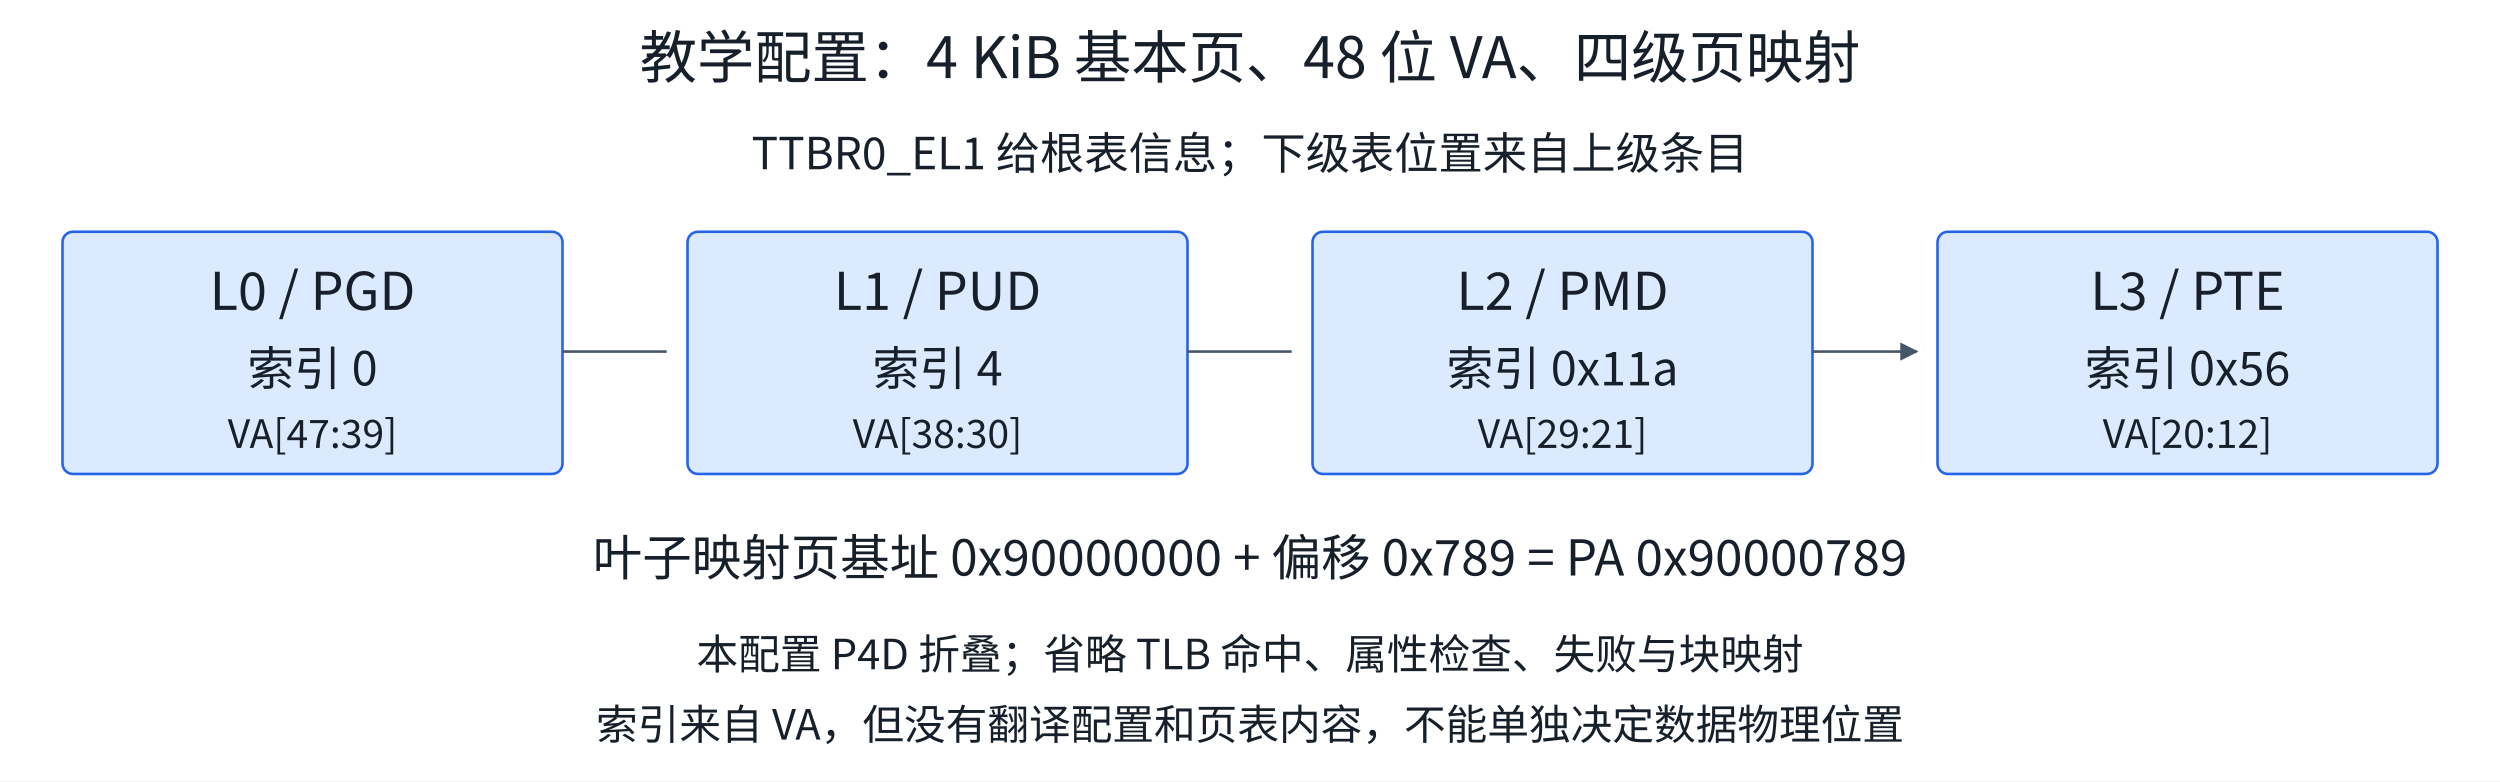
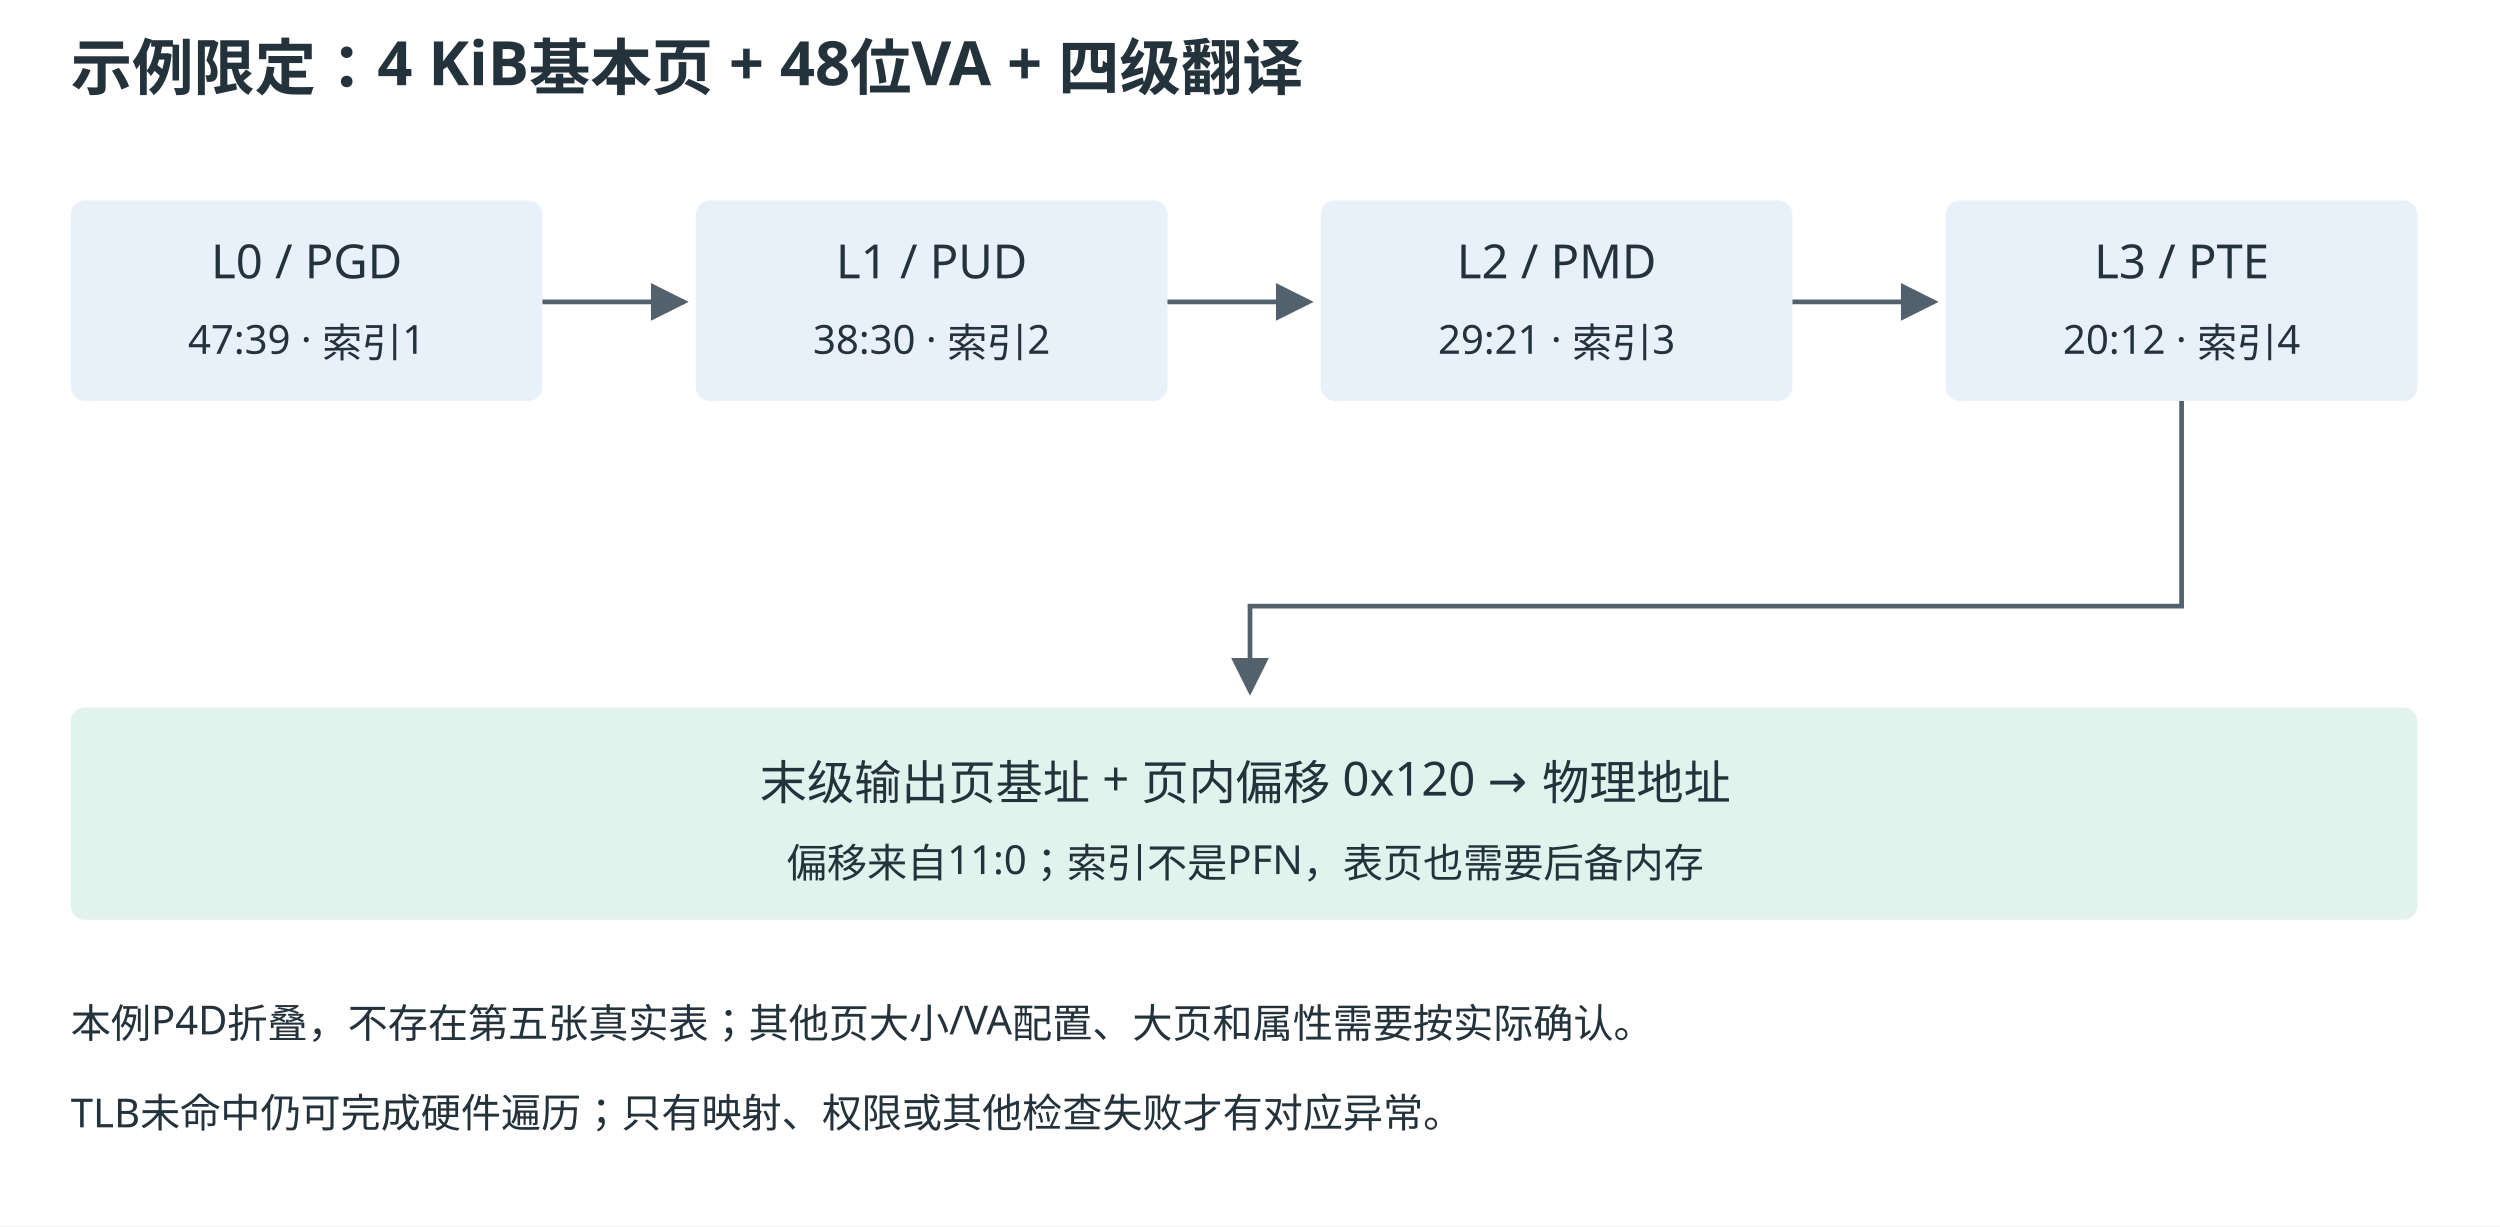
- <svg xmlns="http://www.w3.org/2000/svg" viewBox="0 0 960 300" role="img" aria-labelledby="title desc">
+ <svg xmlns="http://www.w3.org/2000/svg" width="1060" height="520" viewBox="0 0 1060 520" role="img" aria-labelledby="t d">
  <defs>
-     <marker id="a" viewBox="0 0 10 10" refX="9" refY="5" markerWidth="7" markerHeight="7" orient="auto">
-       <path d="M0 0 10 5 0 10z" fill="#475569" />
+     <marker id="a" markerWidth="8" markerHeight="8" refX="7" refY="4" orient="auto">
+       <path d="M0 0L8 4L0 8" fill="#52616c" />
    </marker>
+     <style>text{font:20px "Microsoft YaHei",sans-serif;fill:#24323c}.h{font-size:26px;font-weight:bold}.s{font-size:17px}.e{fill:none;stroke:#52616c;stroke-width:2;marker-end:url(#a)}</style>
  </defs>
-   <rect width="960" height="300" fill="#fff" />
-   <g font-family="Microsoft YaHei, Noto Sans CJK SC, sans-serif" fill="#17202a" text-anchor="middle">
-     <text x="480" y="30" font-size="22">教学配置：4 KiB 基本页、48 位 VA、四级页映射</text>
-     <g fill="#dbeafe" stroke="#2563eb">
-       <rect x="24" y="89" width="192" height="93" rx="4" />
-       <rect x="264" y="89" width="192" height="93" rx="4" />
-       <rect x="504" y="89" width="192" height="93" rx="4" />
-       <rect x="744" y="89" width="192" height="93" rx="4" />
-     </g>
-     <g font-size="20">
-       <text x="120" y="119">L0 / PGD</text>
-       <text x="360" y="119">L1 / PUD</text>
-       <text x="600" y="119">L2 / PMD</text>
-       <text x="840" y="119">L3 / PTE</text>
-     </g>
-     <g font-size="18">
-       <text x="120" y="148">索引 0</text>
-       <text x="360" y="148">索引 4</text>
-       <text x="600" y="148">索引 0x11a</text>
-       <text x="840" y="148">索引 0x56</text>
-     </g>
-     <g font-size="15">
-       <text x="120" y="172">VA[47:39]</text>
-       <text x="360" y="172">VA[38:30]</text>
-       <text x="600" y="172">VA[29:21]</text>
-       <text x="840" y="172">VA[20:12]</text>
-     </g>
-     <path d="M216 135H256M456 135H496M696 135H736" stroke="#475569" fill="none" marker-end="url(#a)" />
-     <text x="480" y="65" font-size="17">TTBR0_EL1 给根表信息；下级表位置来自上级条目</text>
-     <text x="480" y="221" font-size="19">叶子映射页基址 0x90000000 + 偏移 0x789 = PA 0x90000789</text>
-     <text x="480" y="257" font-size="16">本配置 P4D 折叠；省略 TLB 命中、属性检查、失败与块映射</text>
-     <text x="480" y="284" font-size="16">索引来自 VA，但没有翻译配置和页表内容，不能单独决定数据物理位置</text>
-   </g>
+   <rect width="1060" height="520" fill="white" />
+   <text x="30" y="38" class="h">示例限定：4 KiB基本页 + 48位VA + 四级翻译</text>
+   <rect x="30" y="85" width="200" height="85" rx="6" fill="#e8f0fa" />
+   <rect x="295" y="85" width="200" height="85" rx="6" fill="#e8f0fa" />
+   <rect x="560" y="85" width="200" height="85" rx="6" fill="#e8f0fa" />
+   <rect x="825" y="85" width="200" height="85" rx="6" fill="#e8f0fa" />
+   <text x="130" y="118" text-anchor="middle">L0 / PGD</text>
+   <text x="130" y="150" text-anchor="middle" class="s">47:39 · 索引1</text>
+   <text x="395" y="118" text-anchor="middle">L1 / PUD</text>
+   <text x="395" y="150" text-anchor="middle" class="s">38:30 · 索引2</text>
+   <text x="660" y="118" text-anchor="middle">L2 / PMD</text>
+   <text x="660" y="150" text-anchor="middle" class="s">29:21 · 索引3</text>
+   <text x="925" y="118" text-anchor="middle">L3 / PTE</text>
+   <text x="925" y="150" text-anchor="middle" class="s">20:12 · 索引4</text>
+   <path d="M230 128H290" class="e" />
+   <path d="M495 128H555" class="e" />
+   <path d="M760 128H820" class="e" />
+   <path d="M925 170V257H530V293" class="e" />
+   <rect x="30" y="300" width="995" height="90" rx="6" fill="#e2f2ec" />
+   <text x="528" y="339" text-anchor="middle">末级输出页基址 + 页内偏移 0x120 → 物理地址</text>
+   <text x="528" y="372" text-anchor="middle" class="s">偏移来自11:0；索引不是PFN，表页也需要后备内存</text>
+   <text x="30" y="440" class="s">本例P4D折叠，不存在第五张真实表；其他页大小/VA配置、大页和属性需要按实际确认。</text>
+   <text x="30" y="478" class="s">TLB未命中仍可完成硬件遍历；只有映射、权限或其他检查失败才有对应异常。</text>
</svg>
